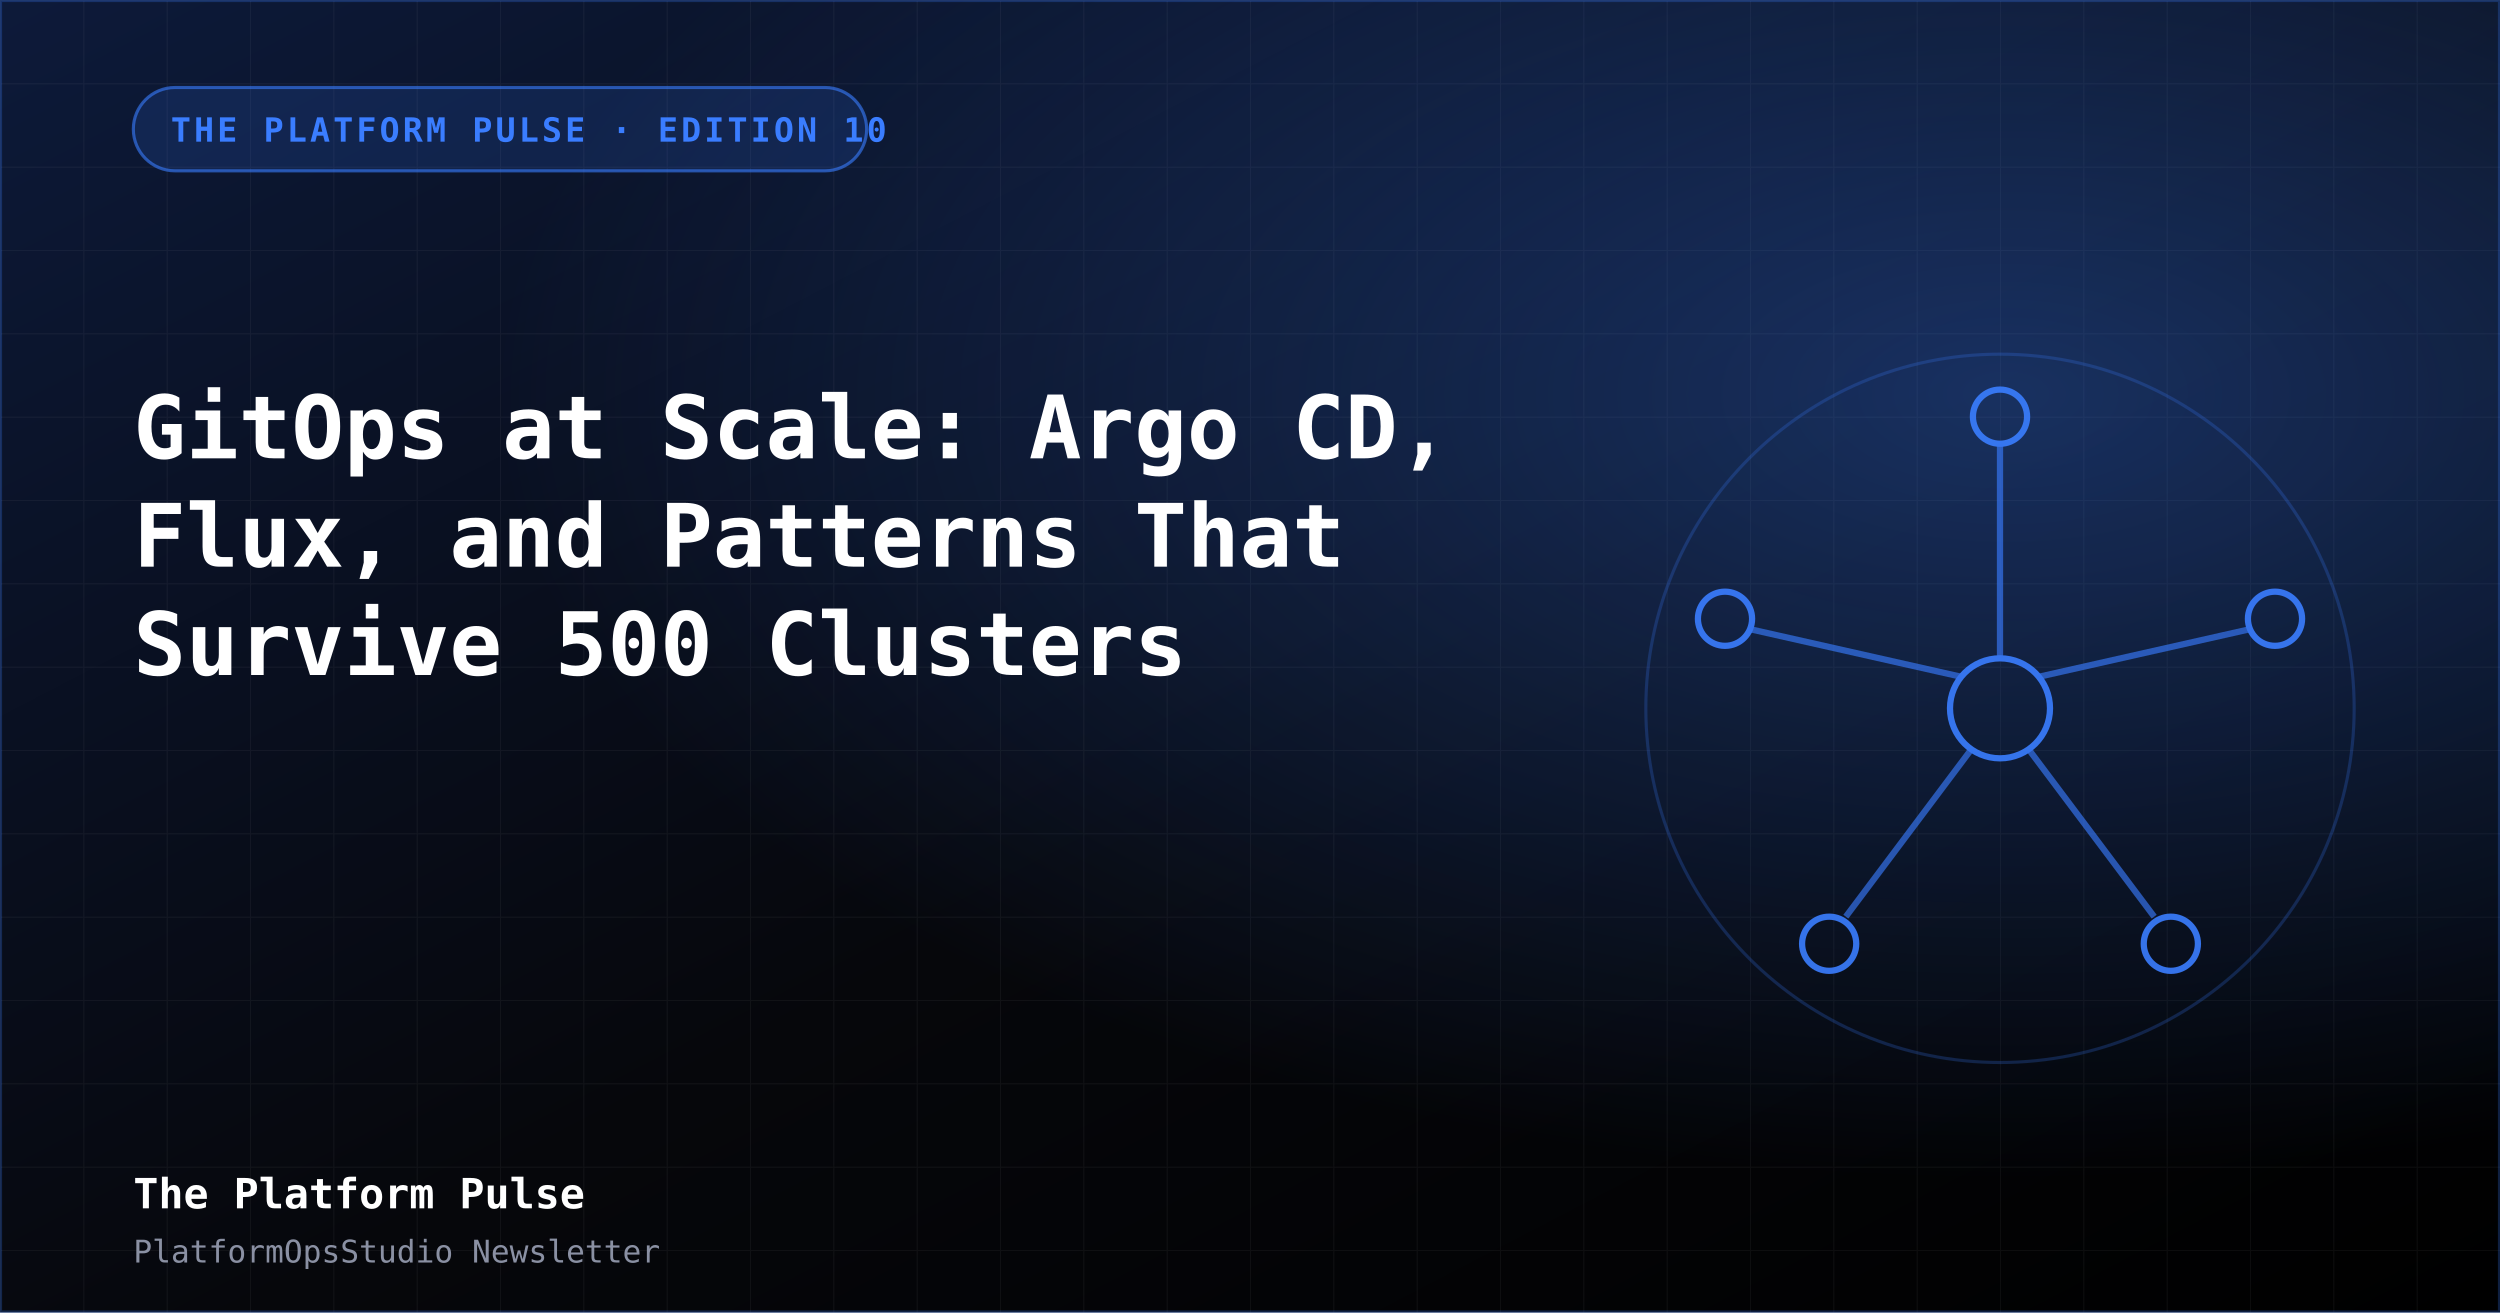
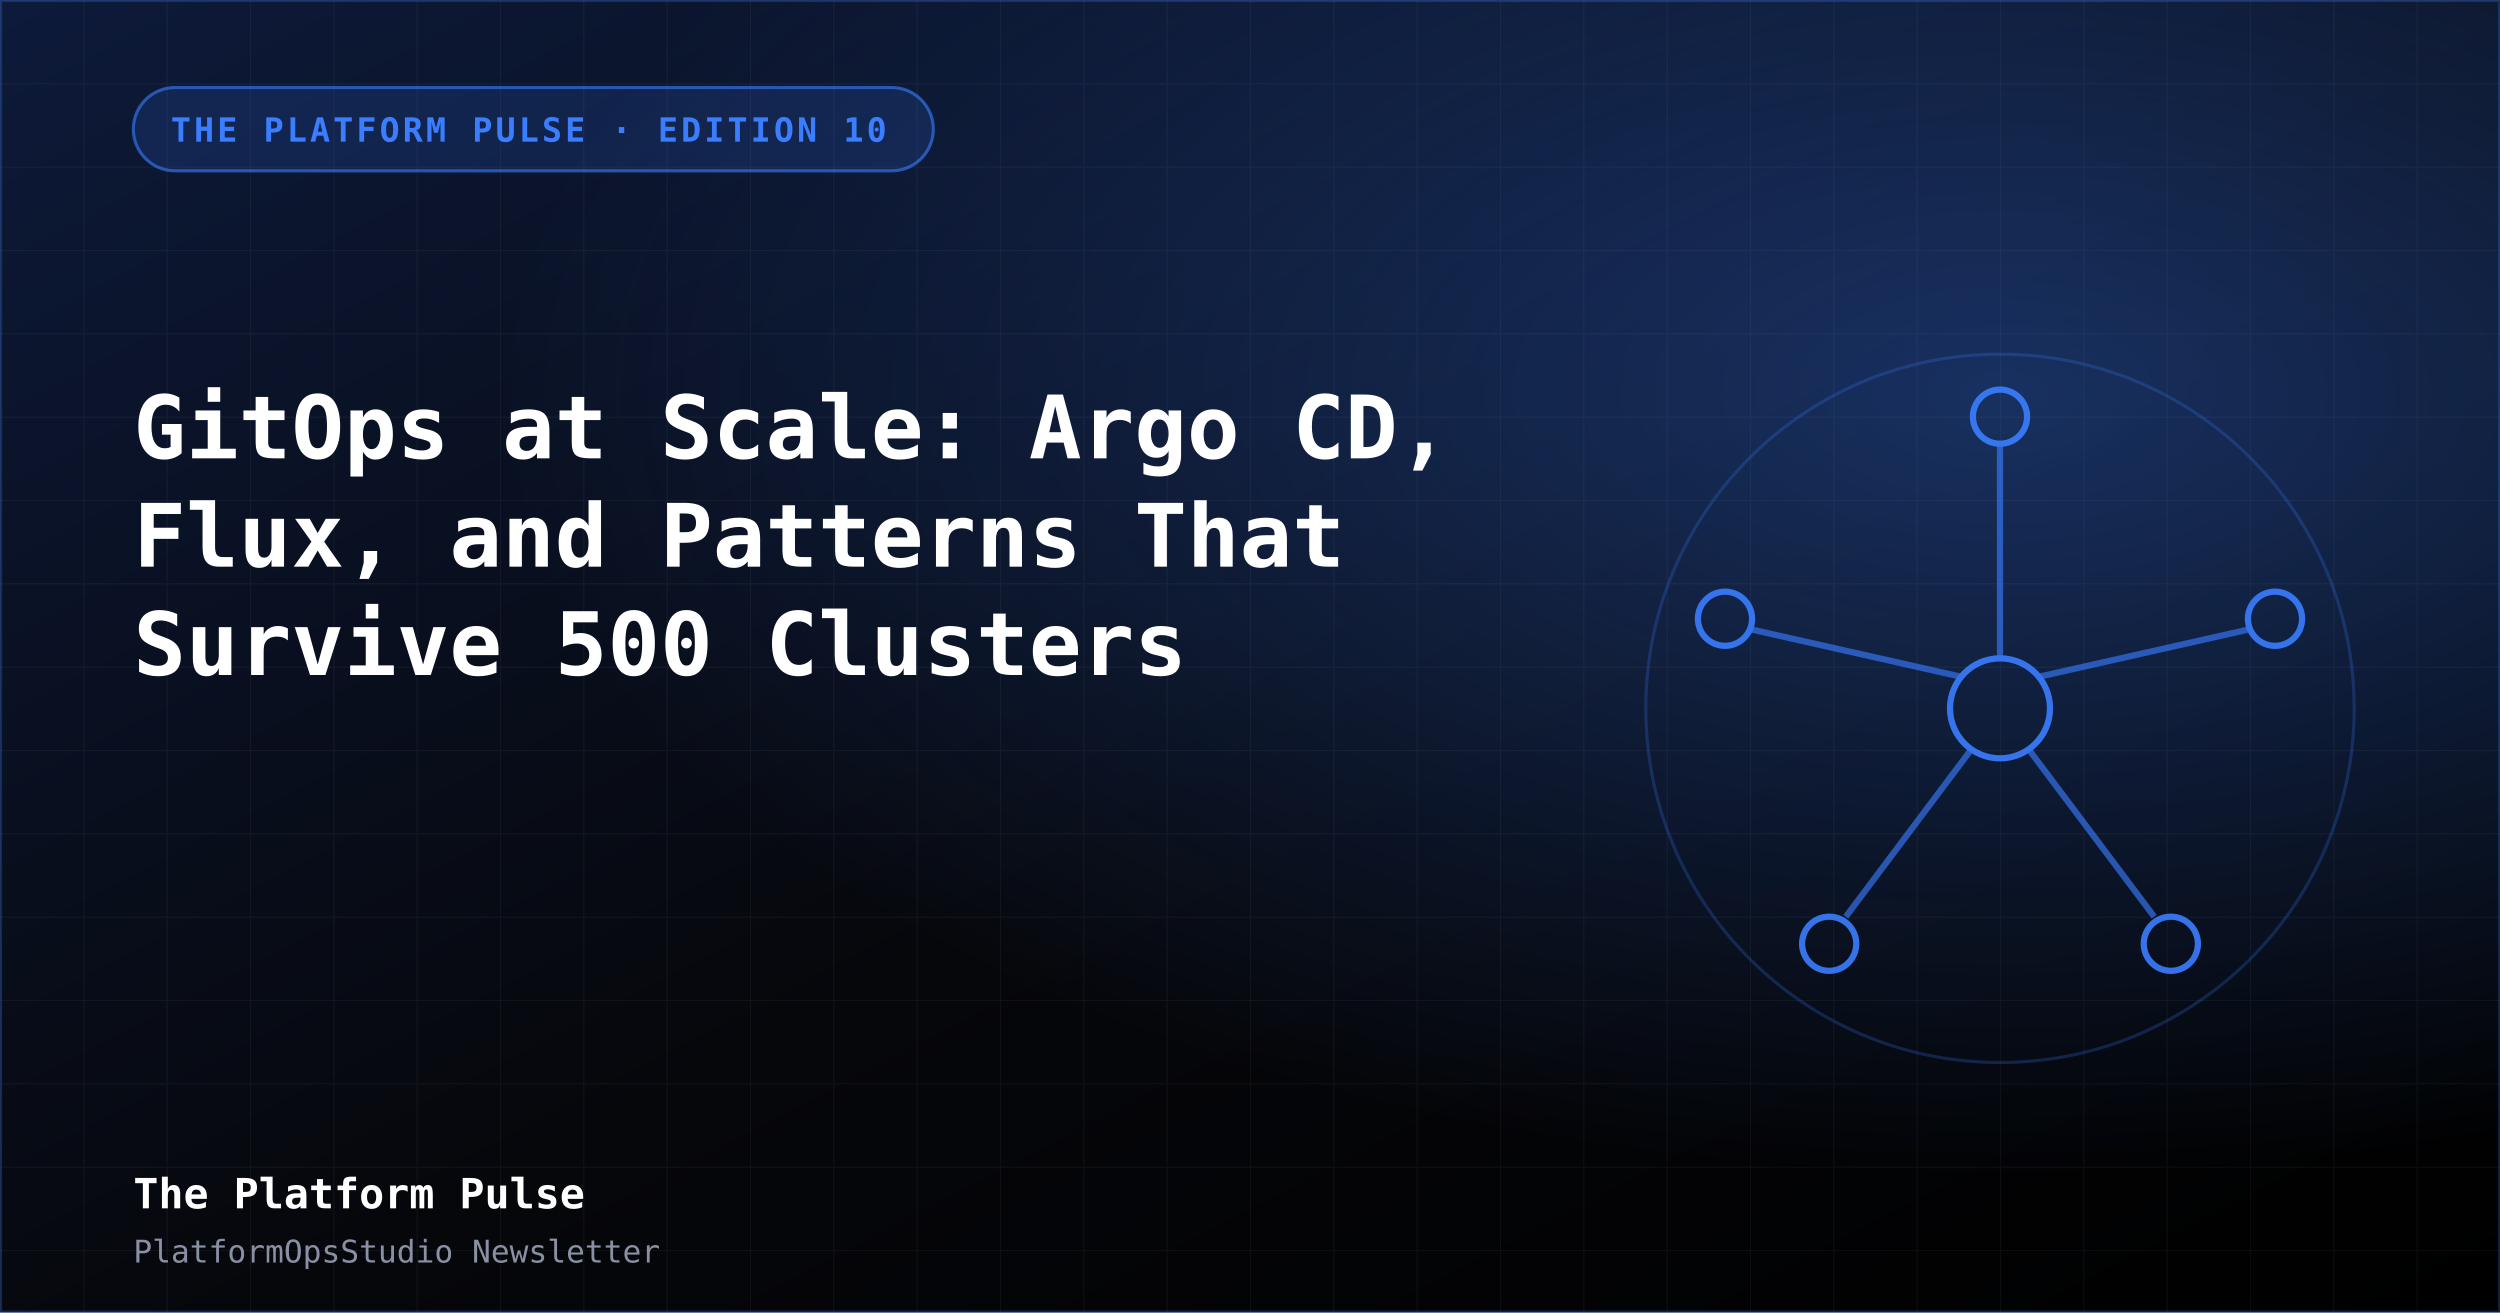
<svg xmlns="http://www.w3.org/2000/svg" viewBox="0 0 1200 630" font-family="'Inconsolata', 'SFMono-Regular', Menlo, Consolas, monospace">
  <defs>
    <linearGradient id="bg" x1="0%" y1="0%" x2="100%" y2="100%">
      <stop offset="0%" stop-color="#0d1a3a" />
      <stop offset="55%" stop-color="#06070b" />
      <stop offset="100%" stop-color="#000000" />
    </linearGradient>
    <pattern id="grid" width="40" height="40" patternUnits="userSpaceOnUse">
      <path d="M 40 0 L 0 0 0 40" fill="none" stroke="#ffffff" stroke-opacity="0.045" stroke-width="1" />
    </pattern>
    <radialGradient id="glow" cx="80%" cy="30%" r="60%">
      <stop offset="0%" stop-color="#3a7dff" stop-opacity="0.35" />
      <stop offset="100%" stop-color="#3a7dff" stop-opacity="0" />
    </radialGradient>
  </defs>
  <rect width="1200" height="630" fill="url(#bg)" />
  <rect width="1200" height="630" fill="url(#grid)" />
  <rect width="1200" height="630" fill="url(#glow)" />
  <rect x="0" y="0" width="1200" height="630" fill="none" stroke="#3a7dff" stroke-opacity="0.25" stroke-width="2" />
-   <rect x="64" y="42" width="352" height="40" rx="20" fill="#3a7dff" fill-opacity="0.15" stroke="#3a7dff" stroke-opacity="0.6" stroke-width="1.5" />
+   <rect x="64" y="42" width="384" height="40" rx="20" fill="#3a7dff" fill-opacity="0.15" stroke="#3a7dff" stroke-opacity="0.6" stroke-width="1.5" />
  <text x="82" y="68" font-size="16" font-weight="700" letter-spacing="1.5" fill="#3a7dff">THE PLATFORM PULSE · EDITION 10</text>
  <text x="64" y="220" font-size="42" font-weight="700" fill="#ffffff">
    <tspan x="64" dy="0">GitOps at Scale: Argo CD,</tspan>
    <tspan x="64" dy="52">Flux, and Patterns That</tspan>
    <tspan x="64" dy="52">Survive 500 Clusters</tspan>
  </text>
  <g transform="translate(960,340)" stroke="#3a7dff" fill="none" stroke-width="3" opacity="0.9">
    <circle r="170" stroke-opacity="0.25" stroke-width="1.5" />
    <circle r="24" />
    <circle cx="0" cy="-140" r="13" />
    <circle cx="132" cy="-43" r="13" />
    <circle cx="82" cy="113" r="13" />
    <circle cx="-82" cy="113" r="13" />
    <circle cx="-132" cy="-43" r="13" />
    <line x1="0" y1="-24" x2="0" y2="-127" stroke-opacity="0.7" />
    <line x1="18" y1="-15" x2="120" y2="-38" stroke-opacity="0.7" />
    <line x1="14" y1="20" x2="74" y2="100" stroke-opacity="0.7" />
    <line x1="-14" y1="20" x2="-74" y2="100" stroke-opacity="0.7" />
    <line x1="-18" y1="-15" x2="-120" y2="-38" stroke-opacity="0.7" />
  </g>
  <text x="64" y="580" font-size="20" font-weight="700" fill="#ffffff">The Platform Pulse</text>
  <text x="64" y="606" font-size="15" fill="#8a90a3">PlatformOpsStudio Newsletter</text>
</svg>
